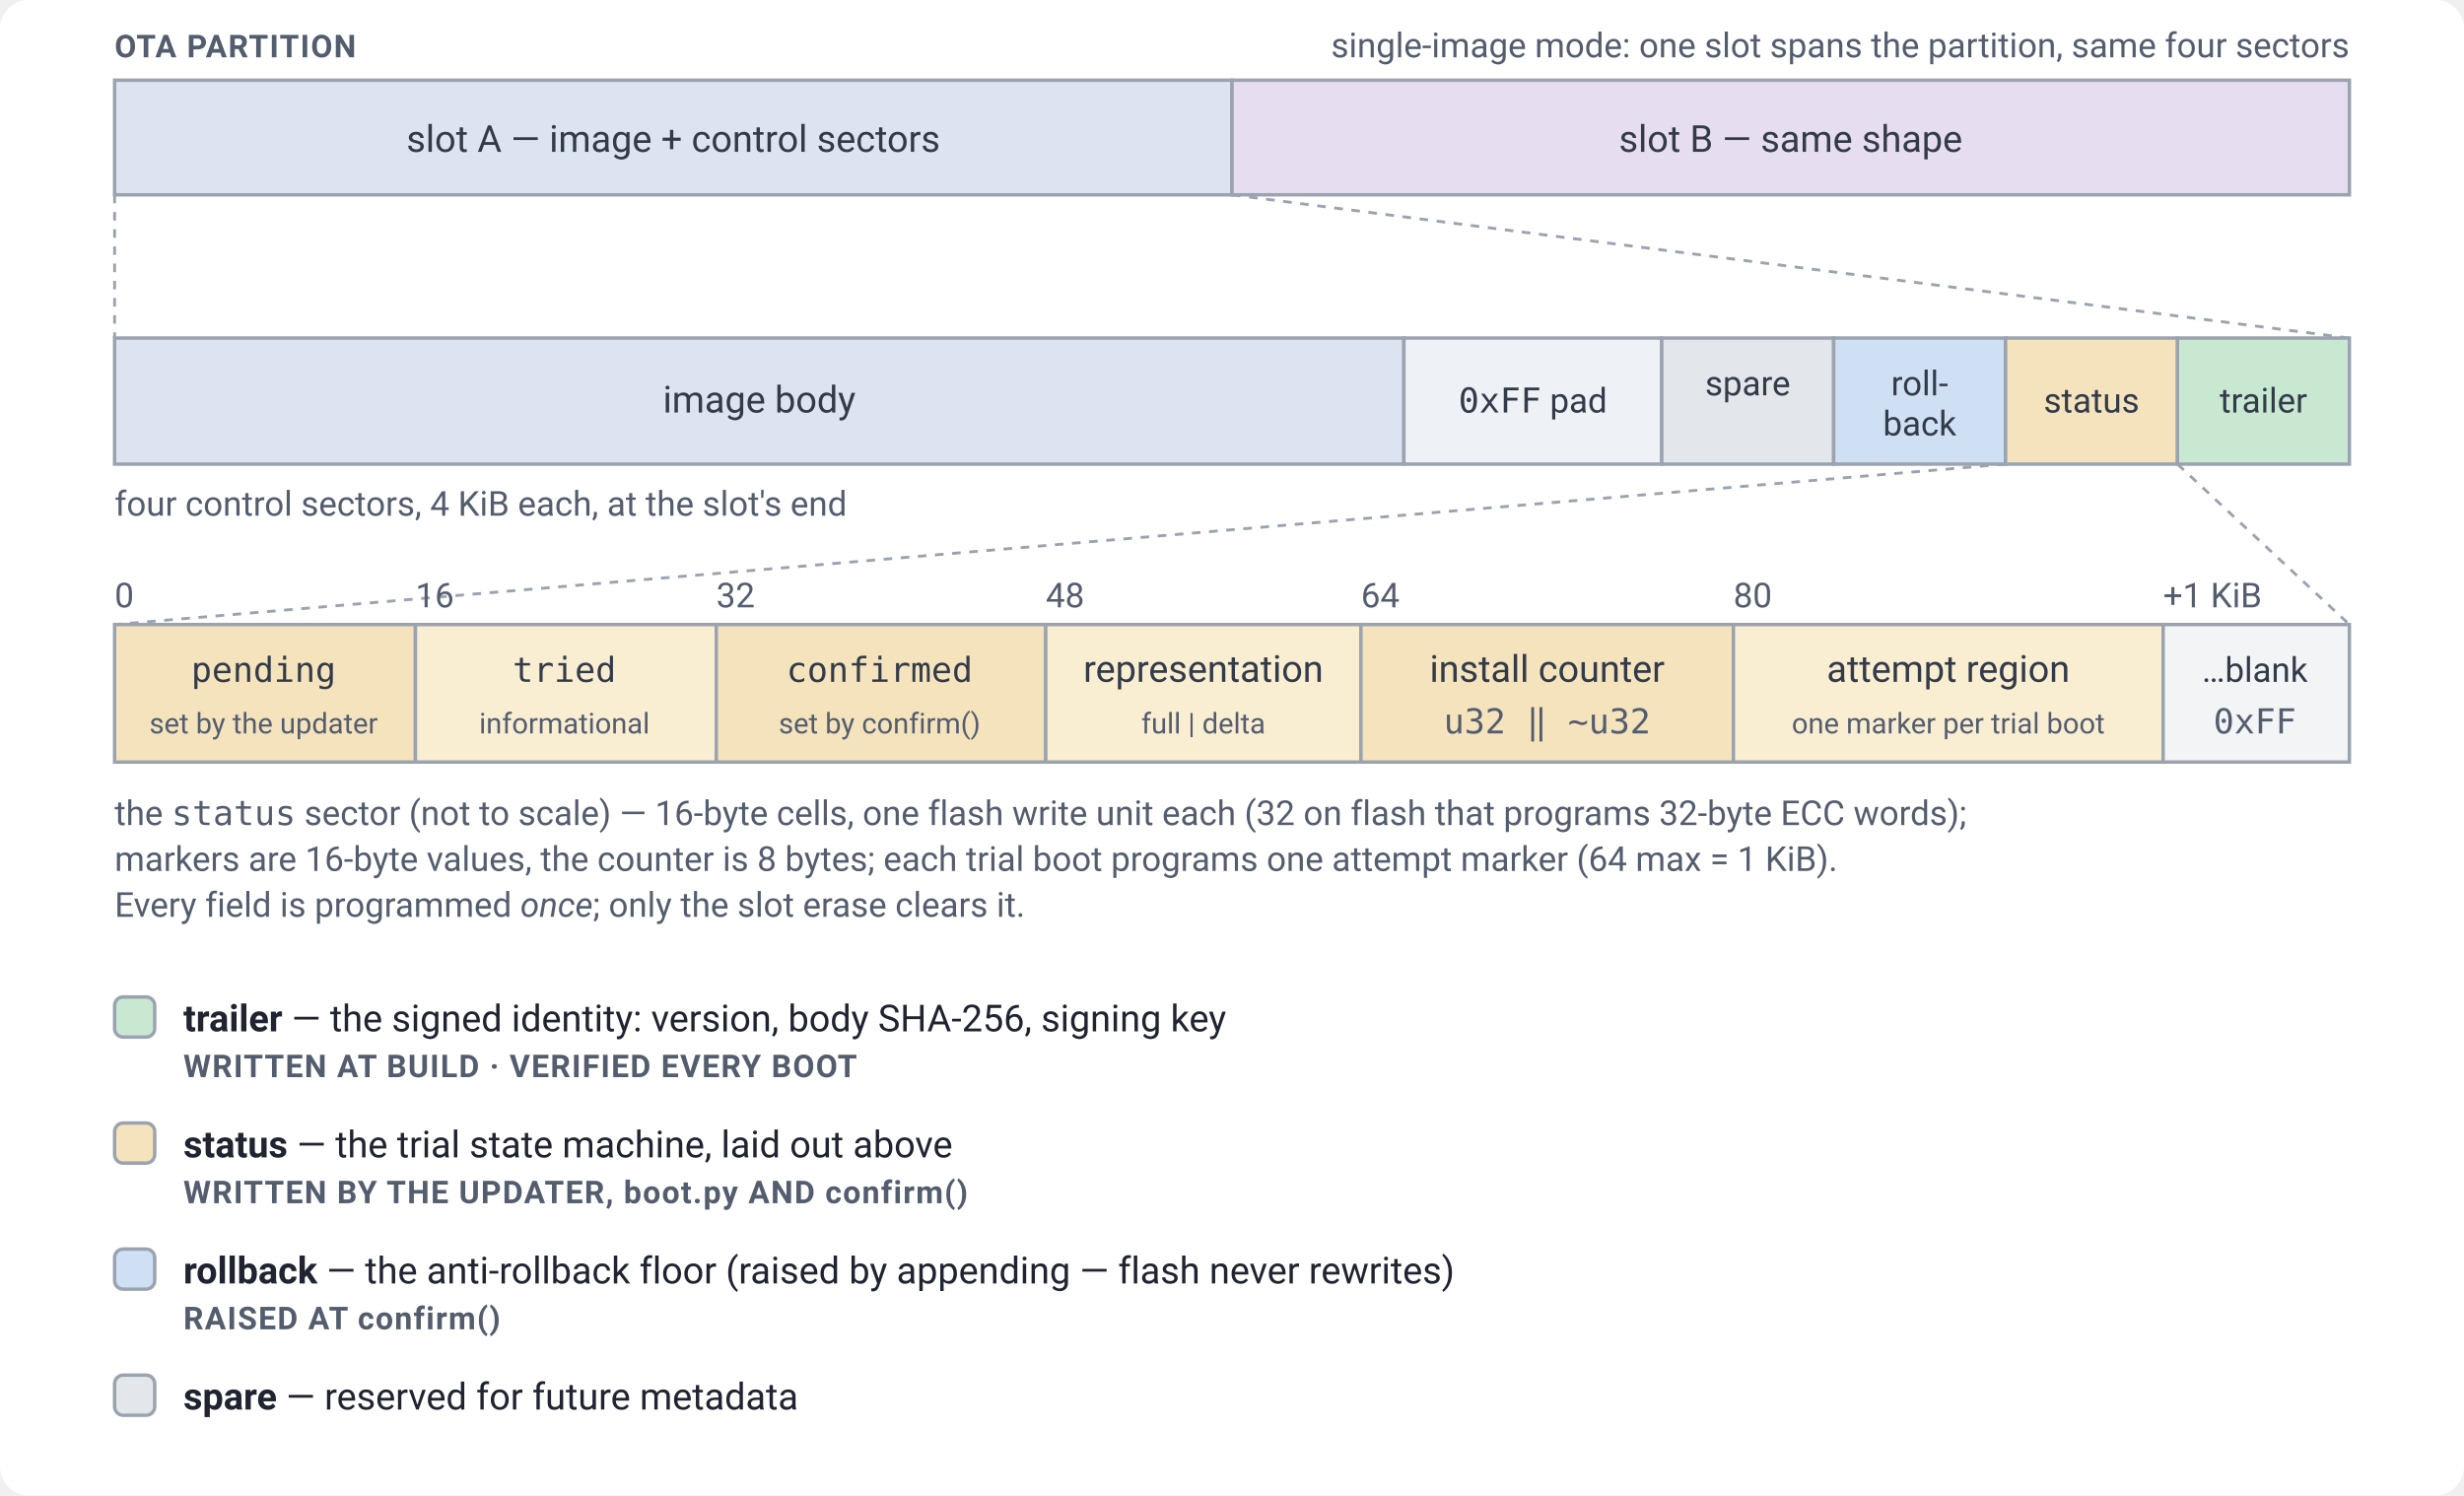
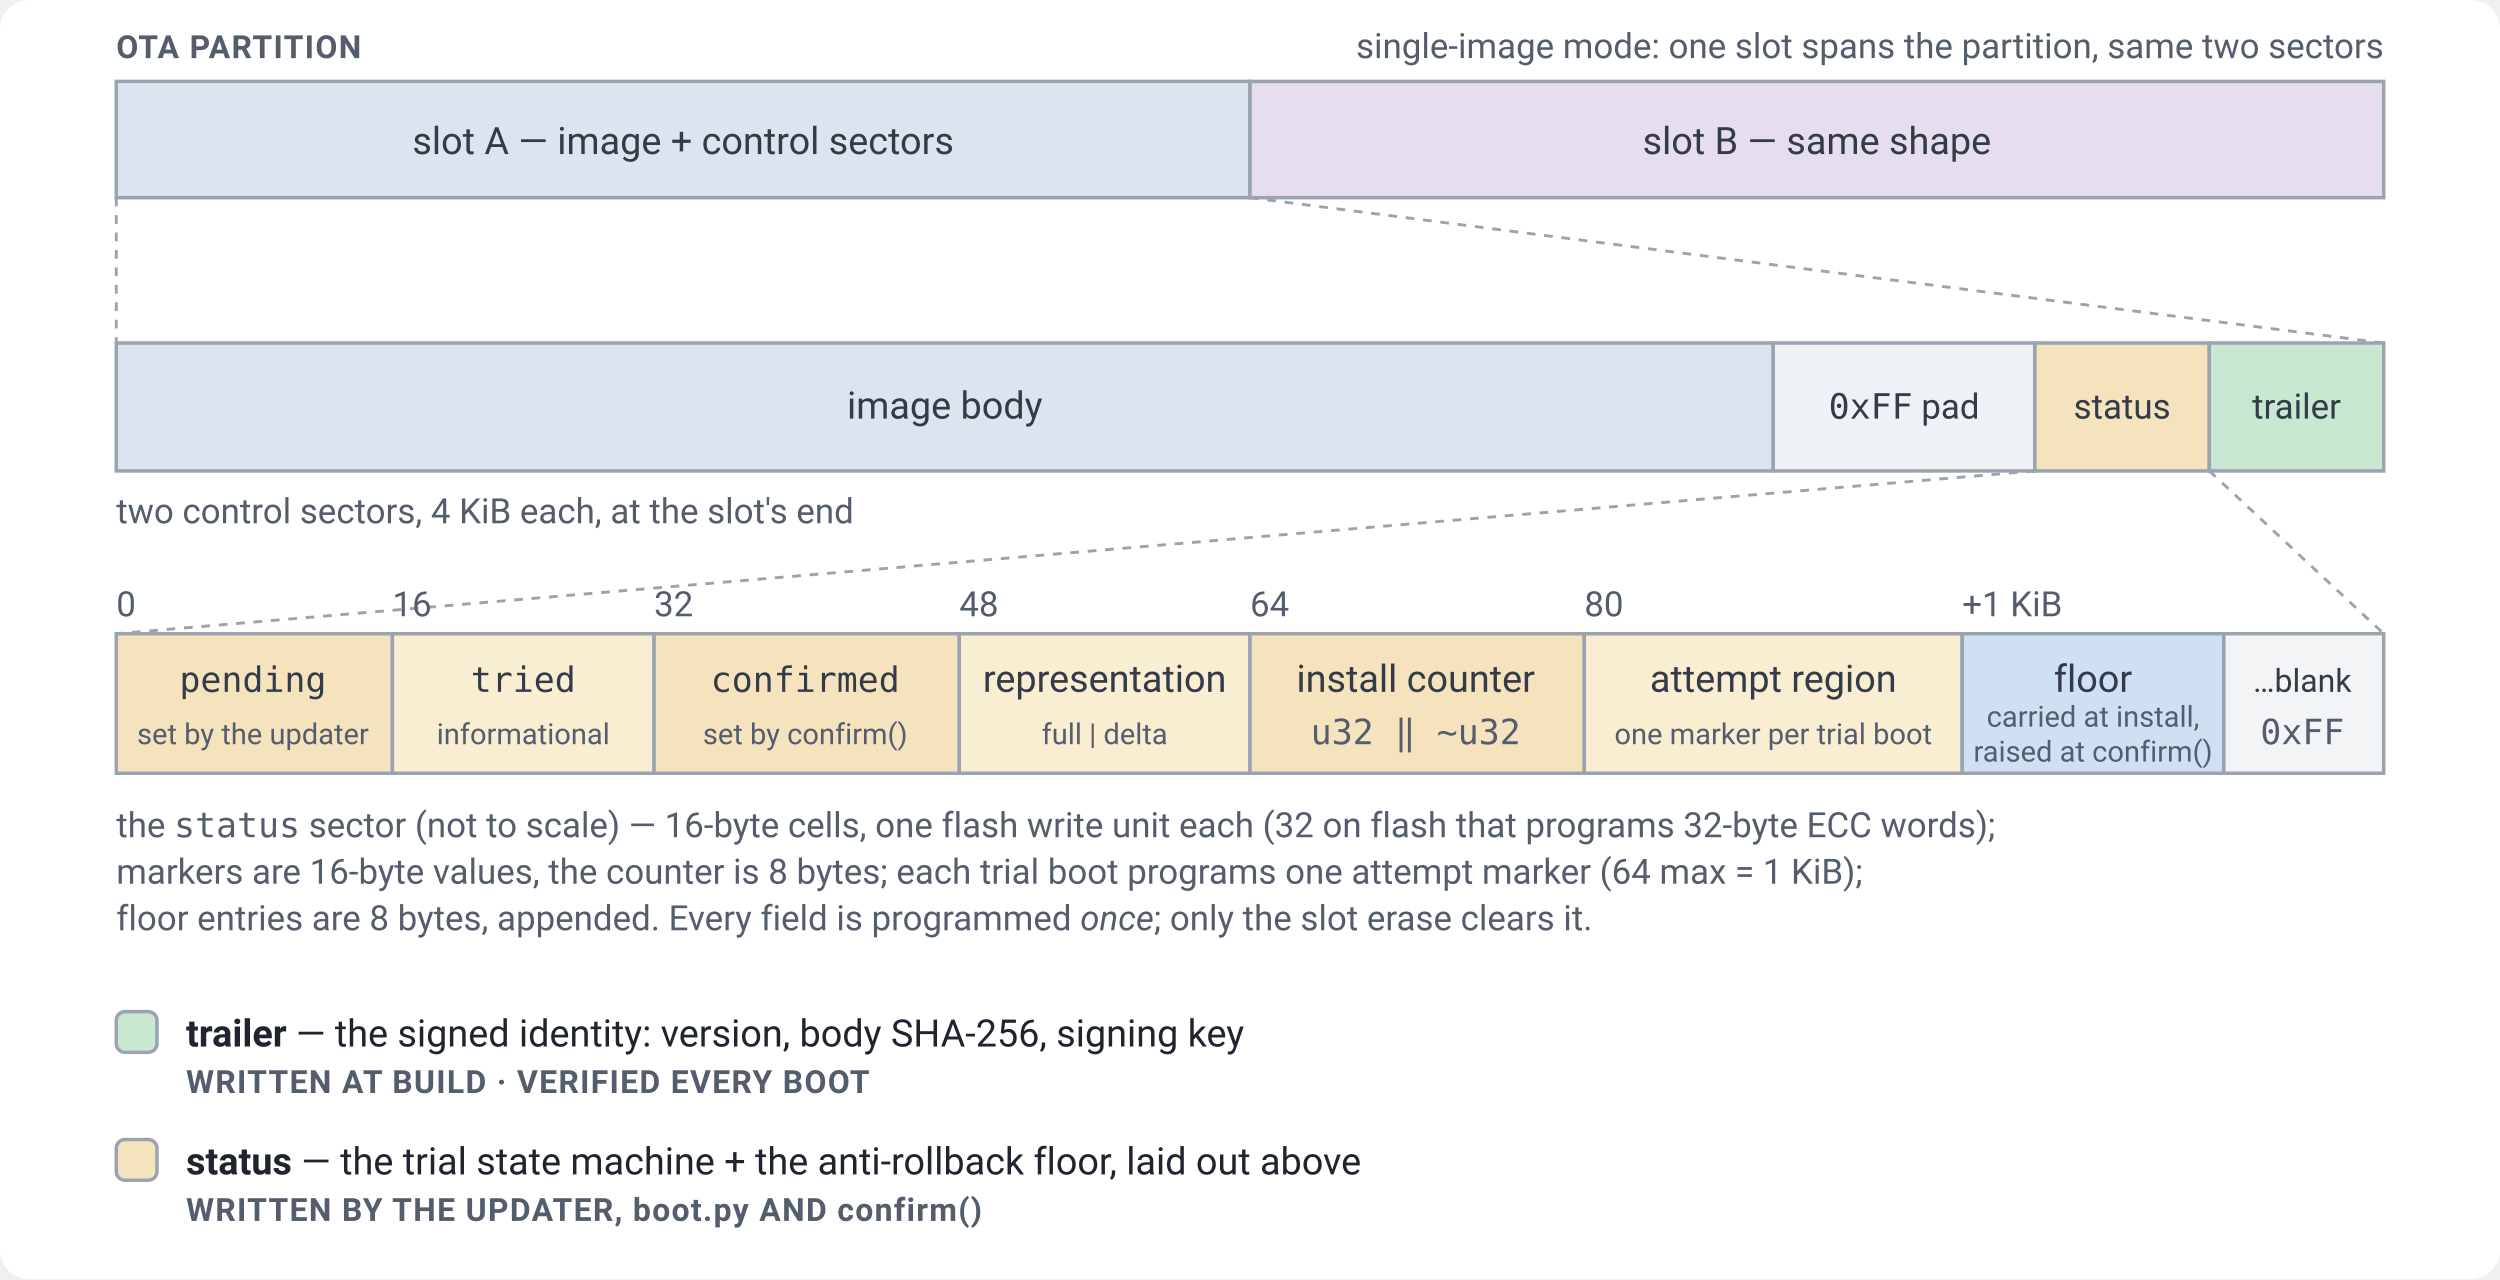
- <svg xmlns="http://www.w3.org/2000/svg" viewBox="0 0 860 522" font-family="-apple-system, 'Segoe UI', Roboto, Helvetica, Arial, sans-serif" font-size="13">
+ <svg xmlns="http://www.w3.org/2000/svg" viewBox="0 0 860 440" font-family="-apple-system, 'Segoe UI', Roboto, Helvetica, Arial, sans-serif" font-size="13">
  <style>
    .bg    { fill: #ffffff; }
    .t     { fill: #1f2430; }
    .bar   { fill: #333b49; }
    .barw  { fill: #545d6e; font-size: 10px; }
    .sub   { fill: #545d6e; font-size: 12px; }
    .who   { fill: #545d6e; font-size: 11px; font-weight: 600; letter-spacing: .04em; }
    .code  { font-family: ui-monospace, SFMono-Regular, Menlo, Consolas, monospace; font-size: 12px; }
    .seg   { stroke: #9aa3af; stroke-width: 1.2; }
    .zoom  { stroke: #9aa3af; stroke-width: 1; stroke-dasharray: 3 3; fill: none; }
    @media (prefers-color-scheme: dark) {
      .bg   { fill: #14181f; }
      .t    { fill: #e6e9f0; }
      .sub  { fill: #9aa5ba; }
      .who  { fill: #c3cede; }
      .seg  { stroke: #59637a; }
      .zoom { stroke: #59637a; }
    }
  </style>
  <rect class="bg" x="0" y="0" width="100%" height="100%" rx="10" />
  <text class="who" x="40" y="20">OTA PARTITION</text>
-   <text class="sub" x="820" y="20" text-anchor="end">single-image mode: one slot spans the partition, same four sectors</text>
+   <text class="sub" x="820" y="20" text-anchor="end">single-image mode: one slot spans the partition, same two sectors</text>
  <rect class="seg" x="40" y="28" width="390" height="40" fill="#dbe4f0" />
  <rect class="seg" x="430" y="28" width="390" height="40" fill="#e6ddf0" />
  <text class="bar" x="235" y="53" text-anchor="middle">slot A — image + control sectors</text>
  <text class="bar" x="625" y="53" text-anchor="middle">slot B — same shape</text>
  <path class="zoom" d="M40 68 L40 118" />
  <path class="zoom" d="M430 68 L820 118" />
-   <rect class="seg" x="40" y="118" width="450" height="44" fill="#dbe4f0" />
-   <rect class="seg" x="490" y="118" width="90" height="44" fill="#eef1f5" />
-   <rect class="seg" x="580" y="118" width="60" height="44" fill="#e3e7ec" />
-   <rect class="seg" x="640" y="118" width="60" height="44" fill="#cfe0f5" />
+   <rect class="seg" x="40" y="118" width="570" height="44" fill="#dbe4f0" />
+   <rect class="seg" x="610" y="118" width="90" height="44" fill="#eef1f5" />
  <rect class="seg" x="700" y="118" width="60" height="44" fill="#f5e3bd" />
  <rect class="seg" x="760" y="118" width="60" height="44" fill="#c8e8d2" />
-   <text class="bar" x="265" y="144" text-anchor="middle">image body</text>
-   <text class="bar" x="535" y="144" text-anchor="middle" font-size="12">
+   <text class="bar" x="325" y="144" text-anchor="middle">image body</text>
+   <text class="bar" x="655" y="144" text-anchor="middle" font-size="12">
    <tspan class="code">0xFF</tspan> pad</text>
-   <text class="bar" x="610" y="138" text-anchor="middle" font-size="12">spare</text>
-   <text class="bar" x="670" y="138" text-anchor="middle" font-size="12">roll-</text>
-   <text class="bar" x="670" y="152" text-anchor="middle" font-size="12">back</text>
  <text class="bar" x="730" y="144" text-anchor="middle" font-size="12">status</text>
  <text class="bar" x="790" y="144" text-anchor="middle" font-size="12">trailer</text>
-   <text class="sub" x="40" y="180">four control sectors, 4 KiB each, at the slot's end</text>
+   <text class="sub" x="40" y="180">two control sectors, 4 KiB each, at the slot's end</text>
  <path class="zoom" d="M700 162 L40 218" />
  <path class="zoom" d="M760 162 L820 218" />
  <text class="sub" x="40" y="212" font-size="10">0</text>
-   <text class="sub" x="145" y="212" font-size="10">16</text>
-   <text class="sub" x="250" y="212" font-size="10">32</text>
-   <text class="sub" x="365" y="212" font-size="10">48</text>
-   <text class="sub" x="475" y="212" font-size="10">64</text>
-   <text class="sub" x="605" y="212" font-size="10">80</text>
-   <text class="sub" x="755" y="212" font-size="10">+1 KiB</text>
-   <rect class="seg" x="40" y="218" width="105" height="48" fill="#f5e3bd" />
-   <rect class="seg" x="145" y="218" width="105" height="48" fill="#f9edd2" />
-   <rect class="seg" x="250" y="218" width="115" height="48" fill="#f5e3bd" />
-   <rect class="seg" x="365" y="218" width="110" height="48" fill="#f9edd2" />
-   <rect class="seg" x="475" y="218" width="130" height="48" fill="#f5e3bd" />
-   <rect class="seg" x="605" y="218" width="150" height="48" fill="#f9edd2" />
-   <rect class="seg" x="755" y="218" width="65" height="48" fill="#f3f4f6" />
-   <text class="bar" x="92" y="238" text-anchor="middle">
+   <text class="sub" x="135" y="212" font-size="10">16</text>
+   <text class="sub" x="225" y="212" font-size="10">32</text>
+   <text class="sub" x="330" y="212" font-size="10">48</text>
+   <text class="sub" x="430" y="212" font-size="10">64</text>
+   <text class="sub" x="545" y="212" font-size="10">80</text>
+   <text class="sub" x="675" y="212" font-size="10">+1 KiB</text>
+   <rect class="seg" x="40" y="218" width="95" height="48" fill="#f5e3bd" />
+   <rect class="seg" x="135" y="218" width="90" height="48" fill="#f9edd2" />
+   <rect class="seg" x="225" y="218" width="105" height="48" fill="#f5e3bd" />
+   <rect class="seg" x="330" y="218" width="100" height="48" fill="#f9edd2" />
+   <rect class="seg" x="430" y="218" width="115" height="48" fill="#f5e3bd" />
+   <rect class="seg" x="545" y="218" width="130" height="48" fill="#f9edd2" />
+   <rect class="seg" x="675" y="218" width="90" height="48" fill="#cfe0f5" />
+   <rect class="seg" x="765" y="218" width="55" height="48" fill="#f3f4f6" />
+   <text class="bar" x="87" y="238" text-anchor="middle">
    <tspan class="code">pending</tspan>
  </text>
-   <text class="barw" x="92" y="256" text-anchor="middle">set by the updater</text>
-   <text class="bar" x="197" y="238" text-anchor="middle">
+   <text class="barw" x="87" y="256" text-anchor="middle">set by the updater</text>
+   <text class="bar" x="180" y="238" text-anchor="middle">
    <tspan class="code">tried</tspan>
  </text>
-   <text class="barw" x="197" y="256" text-anchor="middle">informational</text>
-   <text class="bar" x="307" y="238" text-anchor="middle">
+   <text class="barw" x="180" y="256" text-anchor="middle">informational</text>
+   <text class="bar" x="277" y="238" text-anchor="middle">
    <tspan class="code">confirmed</tspan>
  </text>
-   <text class="barw" x="307" y="256" text-anchor="middle">set by confirm()</text>
-   <text class="bar" x="420" y="238" text-anchor="middle">representation</text>
-   <text class="barw" x="420" y="256" text-anchor="middle">full | delta</text>
-   <text class="bar" x="540" y="238" text-anchor="middle">install counter</text>
-   <text class="barw" x="540" y="256" text-anchor="middle">
+   <text class="barw" x="277" y="256" text-anchor="middle">set by confirm()</text>
+   <text class="bar" x="380" y="238" text-anchor="middle">representation</text>
+   <text class="barw" x="380" y="256" text-anchor="middle">full | delta</text>
+   <text class="bar" x="487" y="238" text-anchor="middle">install counter</text>
+   <text class="barw" x="487" y="256" text-anchor="middle">
    <tspan class="code" font-size="10">u32 ‖ ~u32</tspan>
  </text>
-   <text class="bar" x="680" y="238" text-anchor="middle">attempt region</text>
-   <text class="barw" x="680" y="256" text-anchor="middle">one marker per trial boot</text>
-   <text class="bar" x="787" y="238" text-anchor="middle" font-size="12">…blank</text>
-   <text class="barw" x="787" y="256" text-anchor="middle">
+   <text class="bar" x="610" y="238" text-anchor="middle">attempt region</text>
+   <text class="barw" x="610" y="256" text-anchor="middle">one marker per trial boot</text>
+   <text class="bar" x="720" y="238" text-anchor="middle">floor</text>
+   <text class="barw" x="720" y="250" text-anchor="middle">carried at install,</text>
+   <text class="barw" x="720" y="262" text-anchor="middle">raised at confirm()</text>
+   <text class="bar" x="792" y="238" text-anchor="middle" font-size="11">…blank</text>
+   <text class="barw" x="792" y="256" text-anchor="middle">
    <tspan class="code" font-size="10">0xFF</tspan>
  </text>
  <text class="sub" x="40" y="288">the <tspan class="code">status</tspan> sector (not to scale) — 16-byte cells, one flash write unit each (32 on flash that programs 32-byte ECC words);</text>
-   <text class="sub" x="40" y="304">markers are 16-byte values, the counter is 8 bytes; each trial boot programs one attempt marker (64 max = 1 KiB).</text>
-   <text class="sub" x="40" y="320">Every field is programmed <tspan font-style="italic">once</tspan>; only the slot erase clears it.</text>
+   <text class="sub" x="40" y="304">markers are 16-byte values, the counter is 8 bytes; each trial boot programs one attempt marker (64 max = 1 KiB);</text>
+   <text class="sub" x="40" y="320">floor entries are 8 bytes, appended. Every field is programmed <tspan font-style="italic">once</tspan>; only the slot erase clears it.</text>
  <rect class="seg" x="40" y="348" width="14" height="14" rx="3" fill="#c8e8d2" />
  <text class="t" x="64" y="360">
    <tspan font-weight="600">trailer</tspan> — the signed identity: version, body SHA-256, signing key</text>
  <text class="who" x="64" y="376">WRITTEN AT BUILD · VERIFIED EVERY BOOT</text>
  <rect class="seg" x="40" y="392" width="14" height="14" rx="3" fill="#f5e3bd" />
  <text class="t" x="64" y="404">
-     <tspan font-weight="600">status</tspan> — the trial state machine, laid out above</text>
+     <tspan font-weight="600">status</tspan> — the trial state machine + the anti-rollback floor, laid out above</text>
  <text class="who" x="64" y="420">WRITTEN BY THE UPDATER, boot.py AND confirm()</text>
-   <rect class="seg" x="40" y="436" width="14" height="14" rx="3" fill="#cfe0f5" />
-   <text class="t" x="64" y="448">
-     <tspan font-weight="600">rollback</tspan> — the anti-rollback floor (raised by appending — flash never rewrites)</text>
-   <text class="who" x="64" y="464">RAISED AT confirm()</text>
-   <rect class="seg" x="40" y="480" width="14" height="14" rx="3" fill="#e3e7ec" />
-   <text class="t" x="64" y="492">
-     <tspan font-weight="600">spare</tspan> — reserved for future metadata</text>
</svg>
